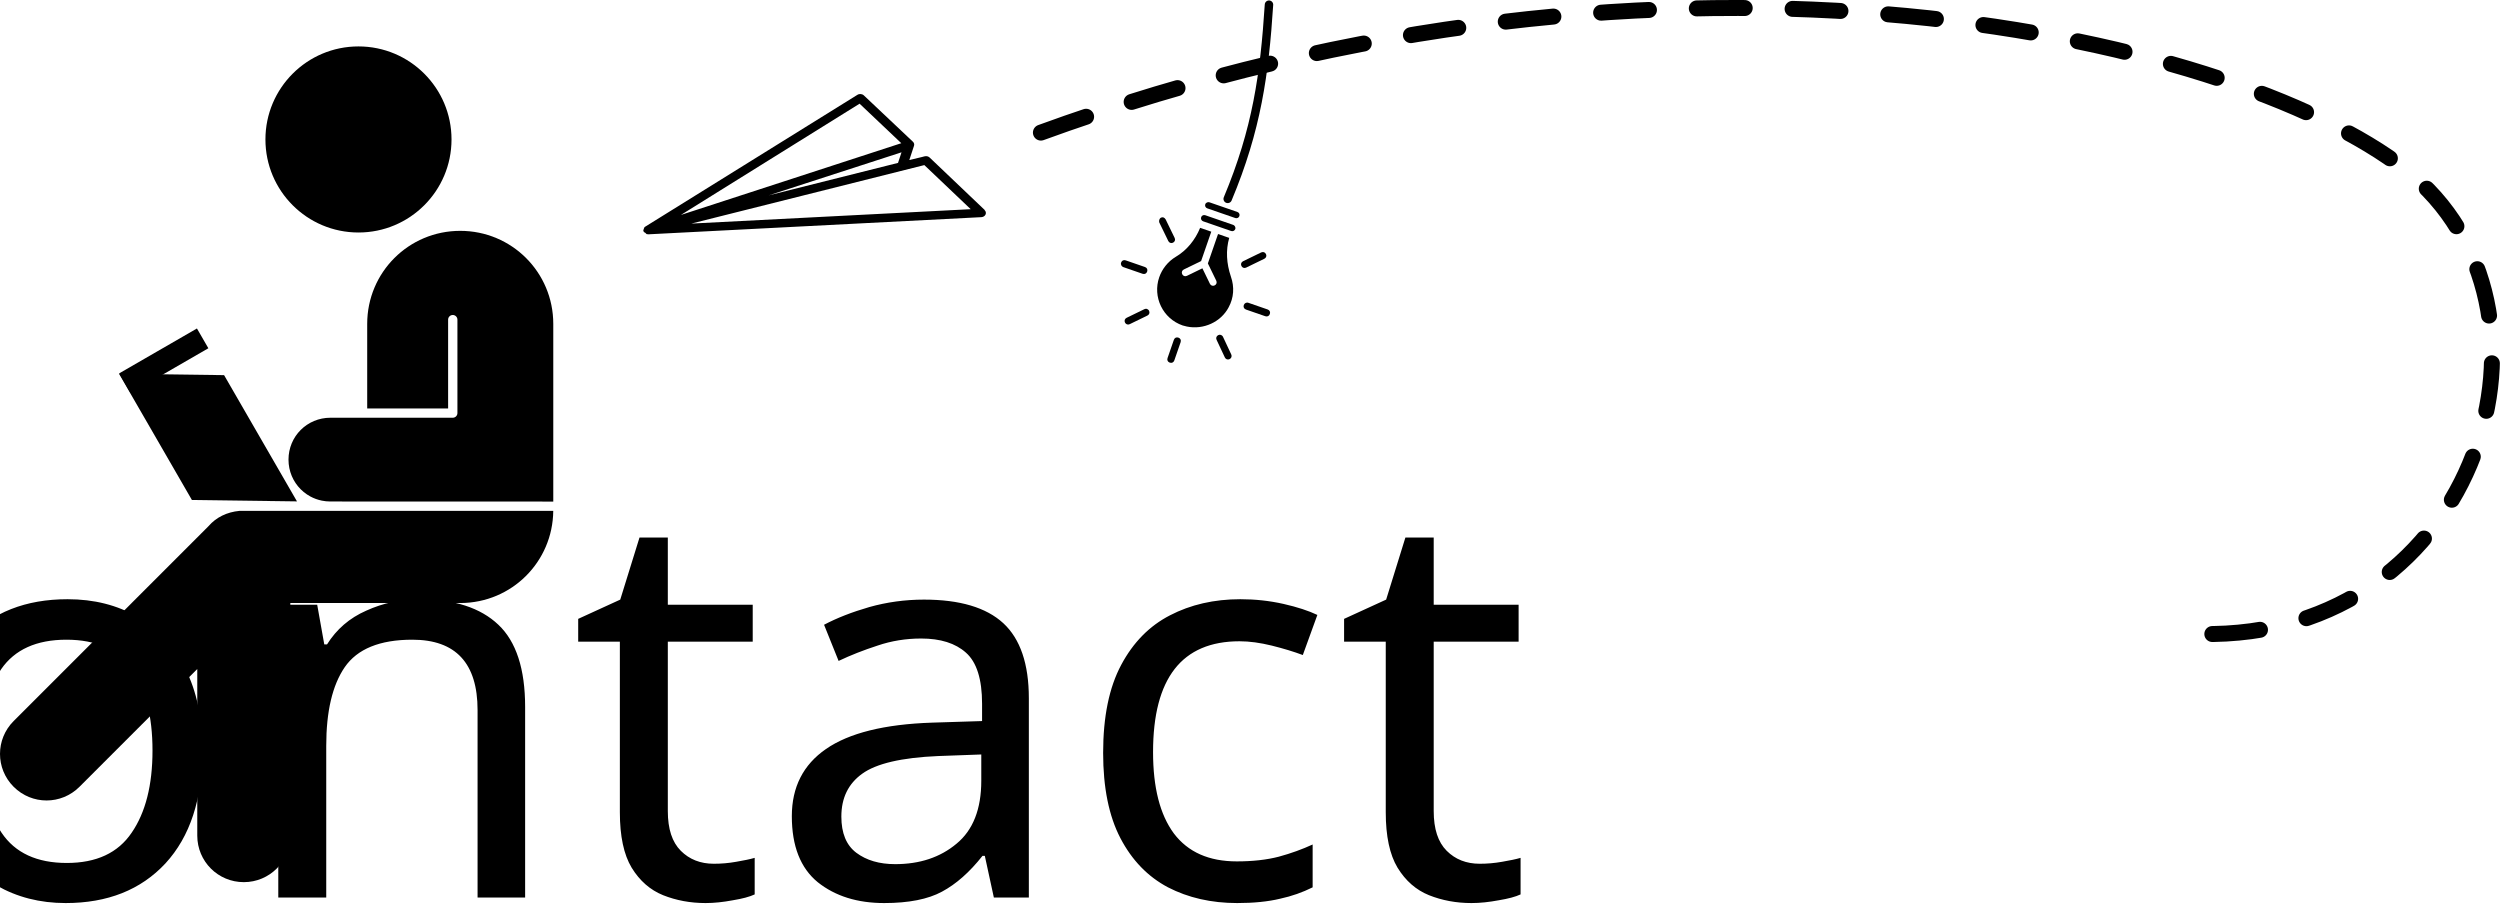
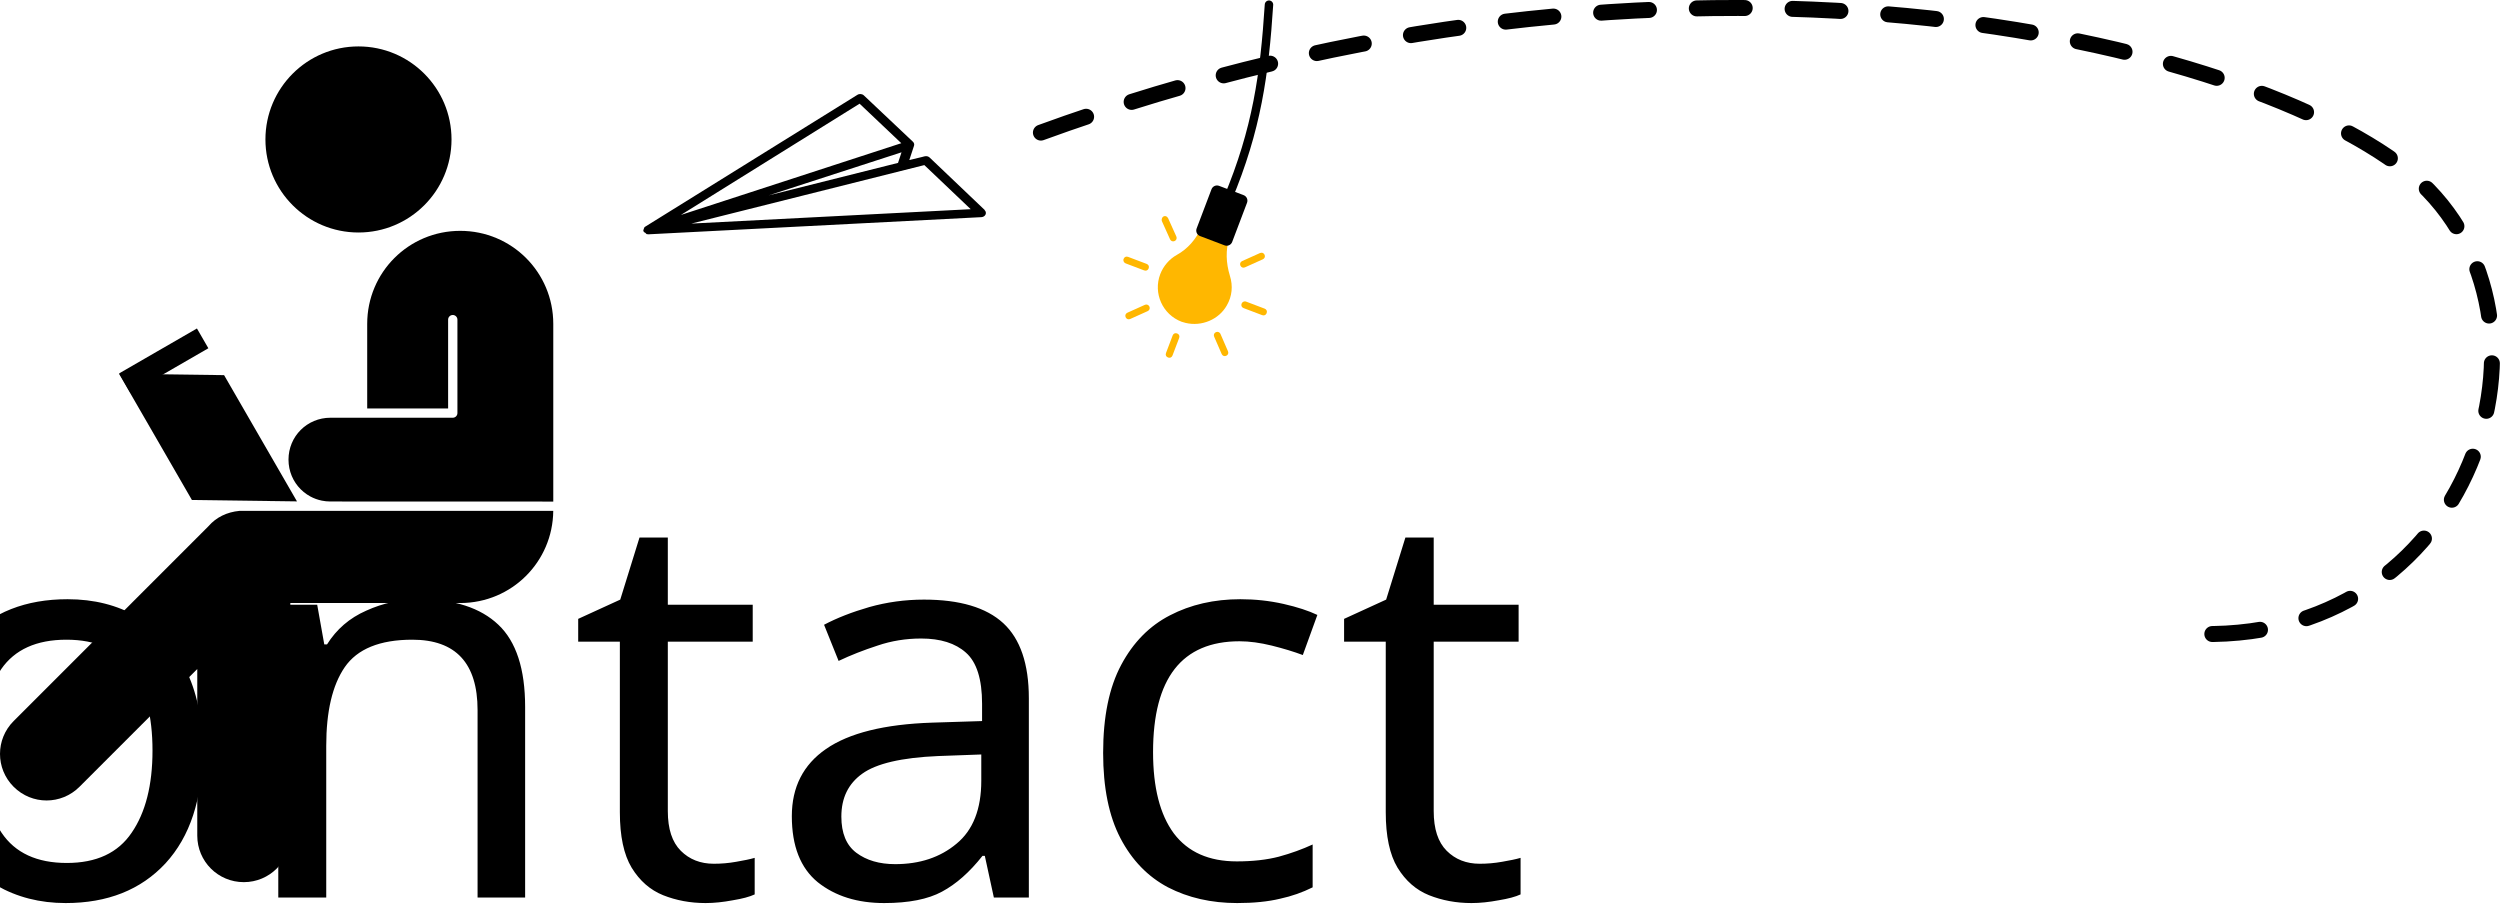
<svg xmlns="http://www.w3.org/2000/svg" width="156.548mm" height="56.549mm" viewBox="0 0 156.548 56.549" version="1.1" id="svg5423">
  <defs id="defs5417" />
  <g id="layer1" transform="translate(-10.09902,-235.9792)">
    <g id="g1604" transform="matrix(1.977176,0,0,1.977176,-803.0802,-251.1714)" style="fill:#000000;stroke-width:0.506">
      <g id="g916" transform="matrix(0.796729,0,0,0.796729,91.03517,53.17036)" style="stroke-width:0.635">
        <g transform="matrix(-0.3698559,0,0,0.3698559,448.045,228.732)" id="g1348-2-1-2" style="fill:#000000;stroke:none;stroke-width:1.716">
          <circle r="10" cy="52.248" cx="86.092" id="path1114-1-7-9" style="color:#000000;clip-rule:nonzero;display:inline;overflow:visible;visibility:visible;opacity:1;isolation:auto;mix-blend-mode:normal;color-interpolation:sRGB;color-interpolation-filters:linearRGB;solid-color:#000000;solid-opacity:1;fill:#000000;fill-opacity:1;fill-rule:evenodd;stroke:none;stroke-width:42.909;stroke-linecap:square;stroke-linejoin:round;stroke-miterlimit:4;stroke-dasharray:none;stroke-dashoffset:0;stroke-opacity:1;color-rendering:auto;image-rendering:auto;shape-rendering:auto;text-rendering:auto;enable-background:accumulate" />
          <path style="color:#000000;clip-rule:nonzero;display:inline;overflow:visible;visibility:visible;opacity:1;isolation:auto;mix-blend-mode:normal;color-interpolation:sRGB;color-interpolation-filters:linearRGB;solid-color:#000000;solid-opacity:1;fill:#000000;fill-opacity:1;fill-rule:evenodd;stroke:none;stroke-width:162.177;stroke-linecap:square;stroke-linejoin:round;stroke-miterlimit:4;stroke-dasharray:none;stroke-dashoffset:0;stroke-opacity:1;color-rendering:auto;image-rendering:auto;shape-rendering:auto;text-rendering:auto;enable-background:accumulate" d="m 1593.152,880.553 c -20.939,0 -37.795,16.856 -37.795,37.795 v 34.342 h 32.871 v -36.039 c -0.017,-1.067 0.853,-1.937 1.92,-1.92 1.044,0.017 1.876,0.876 1.859,1.92 v 37.928 c 4e-4,1.044 -0.845,1.89 -1.889,1.891 h -34.762 -14.963 c -2.364,0 -4.609,0.472 -6.646,1.328 -1.019,0.428 -1.986,0.952 -2.891,1.561 -0.452,0.304 -0.887,0.629 -1.307,0.975 -0.419,0.345 -0.821,0.712 -1.205,1.096 -0.383,0.383 -0.751,0.784 -1.096,1.203 -3e-4,3.7e-4 3e-4,0.002 0,0.002 -1.381,1.677 -2.445,3.626 -3.103,5.762 -2e-4,5.9e-4 2e-4,10e-4 0,0.002 -0.329,1.067 -0.557,2.181 -0.672,3.33 -0.058,0.575 -0.088,1.159 -0.088,1.75 0,0.591 0.03,1.173 0.088,1.748 10e-5,6.4e-4 -10e-5,0.001 0,0.002 0.115,1.149 0.343,2.263 0.672,3.33 2e-4,6e-4 -2e-4,10e-4 0,0.002 0.165,0.533 0.355,1.055 0.568,1.564 3e-4,5.6e-4 -2e-4,10e-4 0,0.002 0.214,0.509 0.453,1.004 0.713,1.486 3e-4,5.1e-4 -2e-4,10e-4 0,0.002 1.042,1.929 2.446,3.629 4.123,5.012 0.839,0.691 1.745,1.303 2.709,1.824 1.446,0.782 3.022,1.361 4.689,1.699 1.111,0.225 2.264,0.344 3.445,0.344 0,0 80.127,0.029 90.553,0.029 v -72.174 c 0,-20.939 -16.856,-37.795 -37.795,-37.795 z m -89.678,113.75 c -5.037,0.461 -9.48,2.605 -12.584,6.221 l -79.143,79.143 c -7.403,7.403 -7.403,19.322 0,26.725 7.403,7.403 19.324,7.403 26.727,0 l 47.857,-47.857 v 67.688 c 0,10.469 8.429,18.898 18.898,18.898 10.469,0 18.898,-8.429 18.898,-18.898 v -94.488 h 69.213 v 0 c 20.729,-0.101 37.402,-16.724 37.596,-37.43 -10.447,-10e-6 -127.367,-0.009 -127.463,0 z" transform="matrix(-0.2645833,0,0,0.2645833,496.676,-170.9093)" id="rect1116-7-9-0" />
          <g transform="translate(-10.7236,0.6011263)" id="g1251-5-1-3" style="fill:#000000;stroke:none;stroke-width:1.716">
            <rect style="color:#000000;clip-rule:nonzero;display:inline;overflow:visible;visibility:visible;opacity:1;isolation:auto;mix-blend-mode:normal;color-interpolation:sRGB;color-interpolation-filters:linearRGB;solid-color:#000000;solid-opacity:1;fill:#000000;fill-opacity:1;fill-rule:evenodd;stroke:none;stroke-width:1.852;stroke-linecap:square;stroke-linejoin:round;stroke-miterlimit:4;stroke-dasharray:none;stroke-dashoffset:0;stroke-opacity:1;paint-order:fill markers stroke;color-rendering:auto;image-rendering:auto;shape-rendering:auto;text-rendering:auto;enable-background:accumulate" id="rect1229-6-0-0" width="15.669" height="11.294" x="-106.984" y="-168.225" transform="matrix(0.5,-0.8660254,-0.9999101,0.01340771,0,0)" ry="0" />
            <rect style="color:#000000;clip-rule:nonzero;display:inline;overflow:visible;visibility:visible;opacity:1;isolation:auto;mix-blend-mode:normal;color-interpolation:sRGB;color-interpolation-filters:linearRGB;solid-color:#000000;solid-opacity:1;fill:#000000;fill-opacity:1;fill-rule:evenodd;stroke:none;stroke-width:1.716;stroke-linecap:square;stroke-linejoin:round;stroke-miterlimit:4;stroke-dasharray:none;stroke-dashoffset:0;stroke-opacity:1;paint-order:fill markers stroke;color-rendering:auto;image-rendering:auto;shape-rendering:auto;text-rendering:auto;enable-background:accumulate" id="rect1246-5-3-3" width="9.645" height="2.455" x="134.861" y="5.232" transform="rotate(30)" />
          </g>
        </g>
        <text xml:space="preserve" style="color:#000000;font-style:normal;font-variant:normal;font-weight:normal;font-stretch:normal;font-size:21.718px;line-height:130%;font-family:Quicksand;-inkscape-font-specification:Quicksand;text-indent:0;text-align:start;text-decoration:none;text-decoration-line:none;text-decoration-style:solid;text-decoration-color:#000000;letter-spacing:0px;word-spacing:0px;text-transform:none;writing-mode:lr-tb;direction:ltr;baseline-shift:baseline;text-anchor:start;white-space:normal;clip-rule:nonzero;display:inline;overflow:visible;visibility:visible;opacity:1;isolation:auto;mix-blend-mode:normal;color-interpolation:sRGB;color-interpolation-filters:linearRGB;solid-color:#000000;solid-opacity:1;fill:#000000;fill-opacity:1;fill-rule:nonzero;stroke:none;stroke-width:0.457px;stroke-linecap:butt;stroke-linejoin:miter;stroke-miterlimit:4;stroke-dasharray:none;stroke-dashoffset:0;stroke-opacity:1;color-rendering:auto;image-rendering:auto;shape-rendering:auto;text-rendering:auto;enable-background:accumulate" x="450.651" y="278.193" id="text1000">
-           <tspan id="tspan998" x="450.651" y="278.193" style="font-style:normal;font-variant:normal;font-weight:normal;font-stretch:normal;font-family:Quicksand;-inkscape-font-specification:Quicksand;text-align:center;text-anchor:middle;stroke-width:0.457px">contact</tspan>
+           <tspan id="tspan998" x="450.651" y="278.193" style="font-style:normal;font-variant:normal;font-weight:300;font-stretch:normal;font-family:Quicksand;-inkscape-font-specification:'Quicksand Light';text-align:center;text-anchor:middle;stroke-width:0.457px">contact</tspan>
        </text>
        <path d="m 441.099,250.862 -2.192,-2.088 a 0.193,0.167 0 0 0 -0.195,-0.048 l -0.074,0.018 v 0 l -0.015,0.005 -0.523,0.125 0.187,-0.568 a 0.193,0.167 0 0 0 -0.043,-0.159 l -1.951,-1.842 a 0.193,0.167 0 0 0 -0.255,-0.024 l -8.433,5.24 v 0 l -0.013,0.009 -0.013,0.011 -0.016,0.018 v 0 0 c 0,0 -0.002,0.007 -0.003,0.009 -7.9e-4,0.002 -0.004,0.01 -0.005,0.015 -0.002,0.006 -0.004,0.01 -0.005,0.015 -0.002,0.006 -0.002,0.007 -0.004,0.01 v 0 c 0,0 0,0 0,0 0,0 -0.004,0.01 -0.005,0.015 -0.002,0.006 -0.004,0.01 -0.005,0.015 l -0.004,0.012 -0.002,0.006 -0.004,0.012 0.003,0.016 -0.003,0.009 v 0 0 0 0 l 0.009,0.015 0.009,0.015 v 0 l 0.016,0.016 0.012,0.011 v 0 l 0.024,0.015 0.013,0.003 v 0 a 0.196,0.17 0 0 0 0.051,0.051 v 0 a 0.193,0.167 0 0 0 0.056,0.006 l 0.008,0.002 13.237,-0.682 a 0.193,0.167 0 0 0 0.131,-0.281 z m -4.976,-4.228 1.658,1.571 -8.761,2.852 z m 1.667,1.933 -0.139,0.421 -5.144,1.291 z m -8.355,2.833 9.262,-2.325 1.843,1.753 z" id="path895" style="fill:#000000;stroke-width:0.107" />
        <path style="color:#000000;clip-rule:nonzero;display:inline;overflow:visible;visibility:visible;opacity:1;isolation:auto;mix-blend-mode:normal;color-interpolation:sRGB;color-interpolation-filters:linearRGB;solid-color:#000000;solid-opacity:1;fill:none;fill-opacity:1;fill-rule:evenodd;stroke:#000000;stroke-width:0.635;stroke-linecap:round;stroke-linejoin:miter;stroke-miterlimit:4;stroke-dasharray:1.904, 1.904;stroke-dashoffset:2.349;stroke-opacity:1;color-rendering:auto;image-rendering:auto;shape-rendering:auto;text-rendering:auto;enable-background:accumulate" d="m 441.964,248.293 c 25.674,-9.838 48.726,-4.427 55.622,0.975 6.896,5.401 3.002,18.674 -8.166,18.447" id="path915" />
        <g id="g1092" transform="matrix(0.8678909,0,0,0.8678909,397.2836,41.07744)" style="stroke-width:0.731">
-           <g id="g3305" transform="rotate(19.0832,60.11385,237.6588)">
-             <path style="fill:#000000;fill-opacity:1;stroke:none;stroke-width:0.49;stroke-linecap:round;stroke-linejoin:round;stroke-miterlimit:4;stroke-dasharray:none;stroke-dashoffset:0;stroke-opacity:1;paint-order:markers stroke fill" d="m 61.946,240.943 c -0.066,0 -0.147,0.065 -0.147,0.147 0,0.082 0.065,0.147 0.147,0.147 h 1.359 c 0.082,0 0.148,-0.065 0.148,-0.147 0,-0.082 -0.066,-0.147 -0.148,-0.147 z" id="path1076" />
-             <path style="fill:#000000;fill-opacity:1;stroke:none;stroke-width:0.49;stroke-linecap:round;stroke-linejoin:round;stroke-miterlimit:4;stroke-dasharray:none;stroke-dashoffset:0;stroke-opacity:1;paint-order:markers stroke fill" d="m 61.963,241.565 c -0.082,0 -0.148,0.065 -0.148,0.147 0,0.082 0.066,0.148 0.148,0.148 h 1.359 c 0.082,0 0.147,-0.066 0.147,-0.148 0,-0.082 -0.082,-0.147 -0.147,-0.147 z" id="path1074" />
-             <path style="fill:#000000;fill-opacity:1;stroke:none;stroke-width:0.49;stroke-linecap:round;stroke-linejoin:round;stroke-miterlimit:4;stroke-dasharray:none;stroke-dashoffset:0;stroke-opacity:1;paint-order:markers stroke fill" d="m 61.93,242.188 c -0.033,0.606 -0.245,1.179 -0.622,1.621 -0.262,0.311 -0.409,0.721 -0.409,1.13 0,0.95 0.77,1.736 1.736,1.736 0.066,0 0.131,-0.016 0.196,-0.016 0.77,-0.098 1.409,-0.704 1.523,-1.458 0.082,-0.491 -0.049,-0.967 -0.36,-1.36 -0.393,-0.508 -0.622,-1.064 -0.655,-1.654 h -0.541 v 1.425 l 0.622,0.622 c 0.066,0.066 0.066,0.164 0,0.229 -0.066,0.066 -0.163,0.066 -0.229,0 l -0.557,-0.557 -0.557,0.557 c -0.066,0.066 -0.163,0.066 -0.229,0 -0.066,-0.066 -0.066,-0.164 0,-0.229 l 0.622,-0.622 v -1.425 z" id="rect1013" />
-             <path style="fill:#000000;stroke-width:0.151" id="path922" d="m 59.194,245.038 h 0.934 c 0.098,0 0.164,-0.066 0.164,-0.164 0,-0.098 -0.066,-0.164 -0.164,-0.164 h -0.934 c -0.098,0 -0.164,0.066 -0.164,0.164 0,0.098 0.082,0.164 0.164,0.164 z" />
-             <path style="fill:#000000;stroke-width:0.151" id="path924" d="m 64.976,244.874 c 0,0.098 0.066,0.164 0.164,0.164 h 0.934 c 0.098,0 0.164,-0.066 0.164,-0.164 0,-0.098 -0.066,-0.164 -0.164,-0.164 h -0.934 c -0.098,0 -0.164,0.082 -0.164,0.164 z" />
-             <path style="fill:#000000;stroke-width:0.151" id="path926" d="m 62.634,247.265 c -0.098,0 -0.164,0.066 -0.164,0.164 v 0.884 c 0,0.098 0.066,0.164 0.164,0.164 0.098,0 0.164,-0.066 0.164,-0.164 v -0.884 c 0,-0.098 -0.066,-0.164 -0.164,-0.164 z" />
-             <path style="fill:#000000;stroke-width:0.151" id="path928" d="m 60.849,246.495 c -0.049,0 -0.082,0.016 -0.115,0.049 l -0.639,0.639 c -0.066,0.066 -0.066,0.164 0,0.229 0.066,0.066 0.164,0.066 0.229,0 l 0.639,-0.639 c 0.066,-0.066 0.066,-0.164 0,-0.229 -0.033,-0.033 -0.082,-0.049 -0.115,-0.049 z" />
-             <path style="fill:#000000;stroke-width:0.151" id="path930" d="m 64.288,243.22 c 0.066,0.066 0.164,0.066 0.229,0 l 0.655,-0.655 c 0.066,-0.066 0.066,-0.164 0,-0.229 -0.082,-0.066 -0.147,-0.066 -0.229,0 l -0.655,0.655 c -0.066,0.066 -0.066,0.164 0,0.229 z" />
-             <path style="fill:#000000;stroke-width:0.151" id="path932" d="m 60.079,242.565 0.671,0.671 c 0.066,0.066 0.164,0.066 0.229,0 0.066,-0.066 0.066,-0.164 0,-0.229 l -0.671,-0.671 c -0.082,-0.066 -0.164,-0.066 -0.229,0 -0.049,0.049 -0.049,0.164 0,0.229 z" />
-             <path style="fill:#000000;stroke-width:0.151" id="path934" d="m 64.55,246.561 c -0.033,-0.033 -0.082,-0.049 -0.115,-0.049 -0.049,0 -0.082,0.016 -0.115,0.049 -0.066,0.066 -0.066,0.164 0,0.229 l 0.622,0.639 c 0.066,0.066 0.164,0.066 0.229,0 0.066,-0.066 0.066,-0.164 0,-0.229 z" />
+           <path style="fill:none;stroke:#000000;stroke-width:0.387;stroke-linecap:round;stroke-linejoin:miter;stroke-miterlimit:4;stroke-dasharray:none;stroke-opacity:1" d="m 61.612,241.206 c 1.335,-3.185 1.685,-5.714 1.891,-8.894" id="path1097" />
+           <g id="g1092-5" transform="matrix(0.9089029,0.3446247,-0.3446247,0.9089029,87.58172,1.044971)" style="fill:#000000;stroke-width:0.752">
+             <path id="rect1013-9" d="m 61.93,242.188 c -0.033,0.606 -0.245,1.179 -0.622,1.621 -0.262,0.311 -0.409,0.721 -0.409,1.13 0,0.95 0.77,1.736 1.736,1.736 0.066,0 0.131,-0.016 0.196,-0.016 0.77,-0.098 1.409,-0.704 1.523,-1.458 0.082,-0.491 -0.049,-0.967 -0.36,-1.36 -0.393,-0.508 -0.622,-1.064 -0.655,-1.654 z" style="fill:#ffb700;fill-opacity:1;stroke:none;stroke-width:0.504;stroke-linecap:round;stroke-linejoin:round;stroke-miterlimit:4;stroke-dasharray:none;stroke-dashoffset:0;stroke-opacity:1;paint-order:markers stroke fill" />
+             <path d="m 59.194,245.038 h 0.934 c 0.098,0 0.164,-0.066 0.164,-0.164 0,-0.098 -0.066,-0.164 -0.164,-0.164 h -0.934 c -0.098,0 -0.164,0.066 -0.164,0.164 0,0.098 0.082,0.164 0.164,0.164 z" id="path922-6" style="fill:#ffb700;stroke-width:0.155" />
+             <path d="m 64.976,244.874 c 0,0.098 0.066,0.164 0.164,0.164 h 0.934 c 0.098,0 0.164,-0.066 0.164,-0.164 0,-0.098 -0.066,-0.164 -0.164,-0.164 h -0.934 c -0.098,0 -0.164,0.082 -0.164,0.164 z" id="path924-6" style="fill:#ffb700;stroke-width:0.155" />
+             <path d="m 62.634,247.265 c -0.098,0 -0.164,0.066 -0.164,0.164 v 0.884 c 0,0.098 0.066,0.164 0.164,0.164 0.098,0 0.164,-0.066 0.164,-0.164 v -0.884 c 0,-0.098 -0.066,-0.164 -0.164,-0.164 z" id="path926-1" style="fill:#ffb700;stroke-width:0.155" />
+             <path d="m 60.849,246.495 c -0.049,0 -0.082,0.016 -0.115,0.049 l -0.639,0.639 c -0.066,0.066 -0.066,0.164 0,0.229 0.066,0.066 0.164,0.066 0.229,0 l 0.639,-0.639 c 0.066,-0.066 0.066,-0.164 0,-0.229 -0.033,-0.033 -0.082,-0.049 -0.115,-0.049 z" id="path928-7" style="fill:#ffb700;stroke-width:0.155" />
+             <path d="m 64.288,243.22 c 0.066,0.066 0.164,0.066 0.229,0 l 0.655,-0.655 c 0.066,-0.066 0.066,-0.164 0,-0.229 -0.082,-0.066 -0.147,-0.066 -0.229,0 l -0.655,0.655 c -0.066,0.066 -0.066,0.164 0,0.229 z" id="path930-5" style="fill:#ffb700;stroke-width:0.155" />
+             <path d="m 60.079,242.565 0.671,0.671 c 0.066,0.066 0.164,0.066 0.229,0 0.066,-0.066 0.066,-0.164 0,-0.229 l -0.671,-0.671 c -0.082,-0.066 -0.164,-0.066 -0.229,0 -0.049,0.049 -0.049,0.164 0,0.229 z" id="path932-5" style="fill:#ffb700;stroke-width:0.155" />
+             <path d="m 64.55,246.561 c -0.033,-0.033 -0.082,-0.049 -0.115,-0.049 -0.049,0 -0.082,0.016 -0.115,0.049 -0.066,0.066 -0.066,0.164 0,0.229 l 0.622,0.639 c 0.066,0.066 0.164,0.066 0.229,0 0.066,-0.066 0.066,-0.164 0,-0.229 z" id="path934-6" style="fill:#ffb700;stroke-width:0.155" />
+             <rect rx="0.277" style="fill:#000000;fill-opacity:1;stroke:none;stroke-width:0.398;stroke-linecap:round;stroke-linejoin:round;stroke-miterlimit:4;stroke-dasharray:none;stroke-dashoffset:0;stroke-opacity:1;paint-order:markers stroke fill" id="rect5341" width="1.791" height="2.53" x="61.739" y="240.061" ry="0.277" />
          </g>
-           <path style="fill:none;stroke:#000000;stroke-width:0.387;stroke-linecap:round;stroke-linejoin:miter;stroke-miterlimit:4;stroke-dasharray:none;stroke-opacity:1" d="m 61.612,241.206 c 1.335,-3.185 1.685,-5.714 1.891,-8.894" id="path1097" />
        </g>
      </g>
    </g>
  </g>
</svg>
